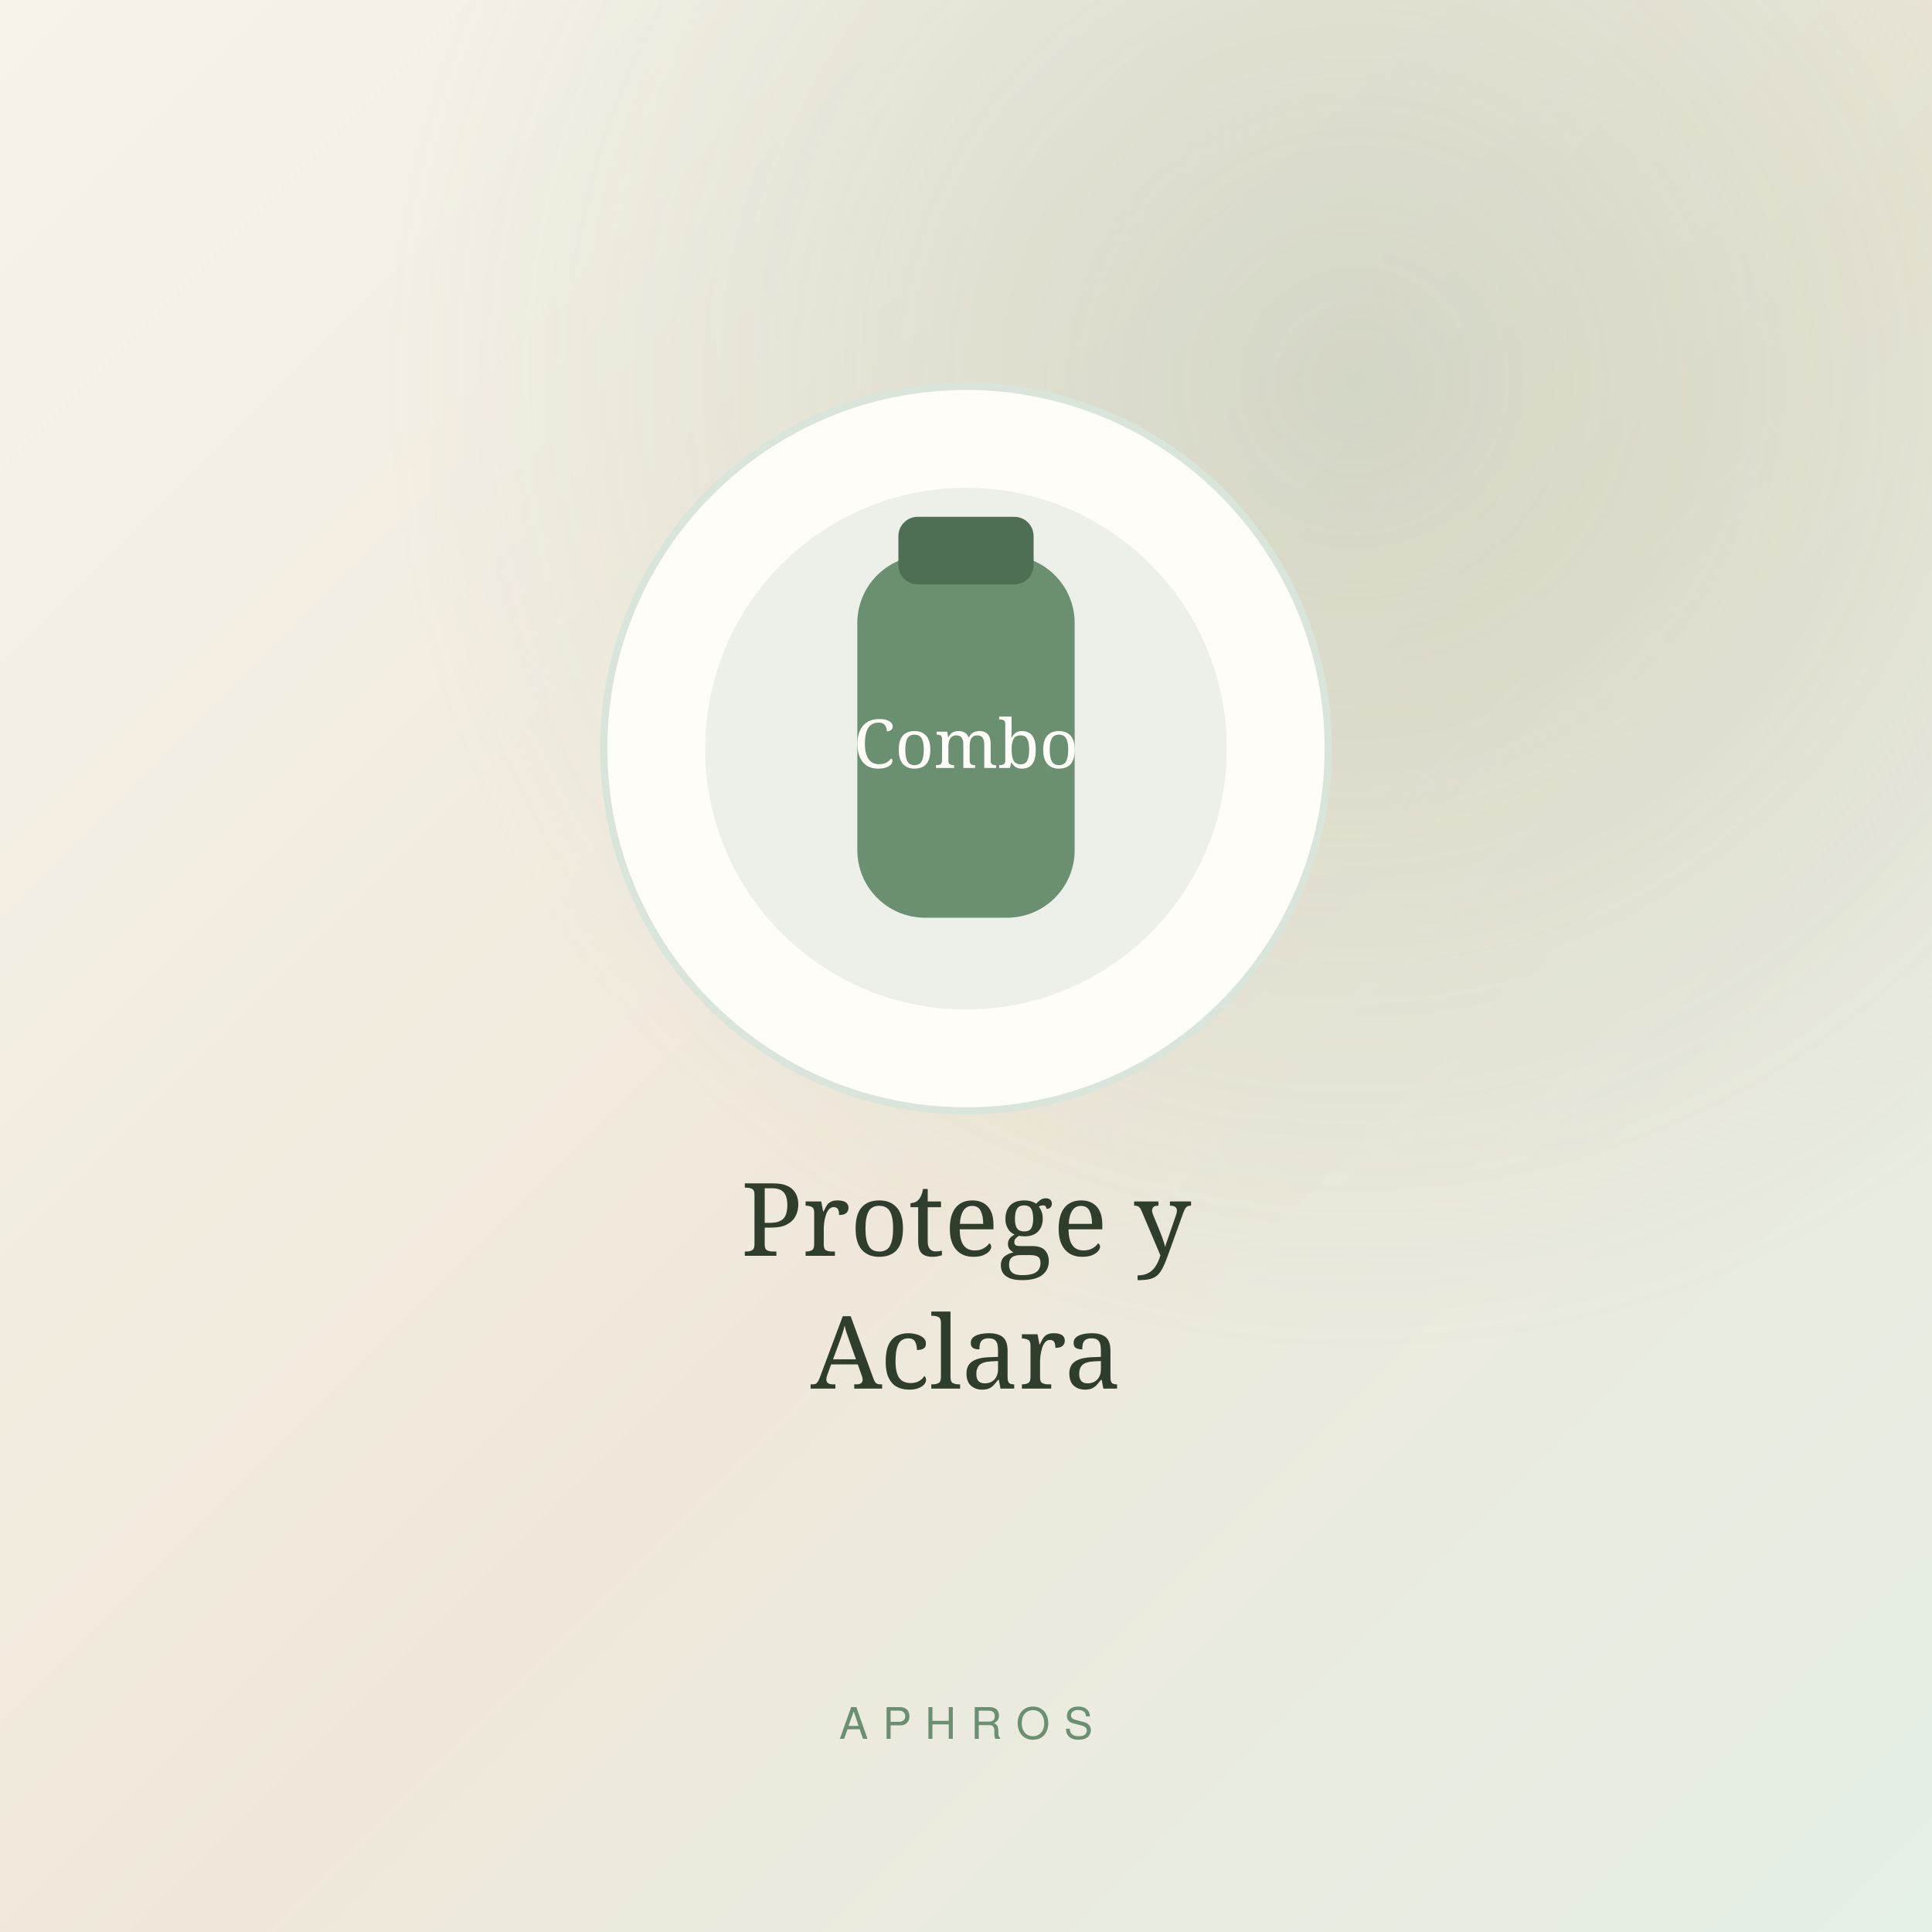
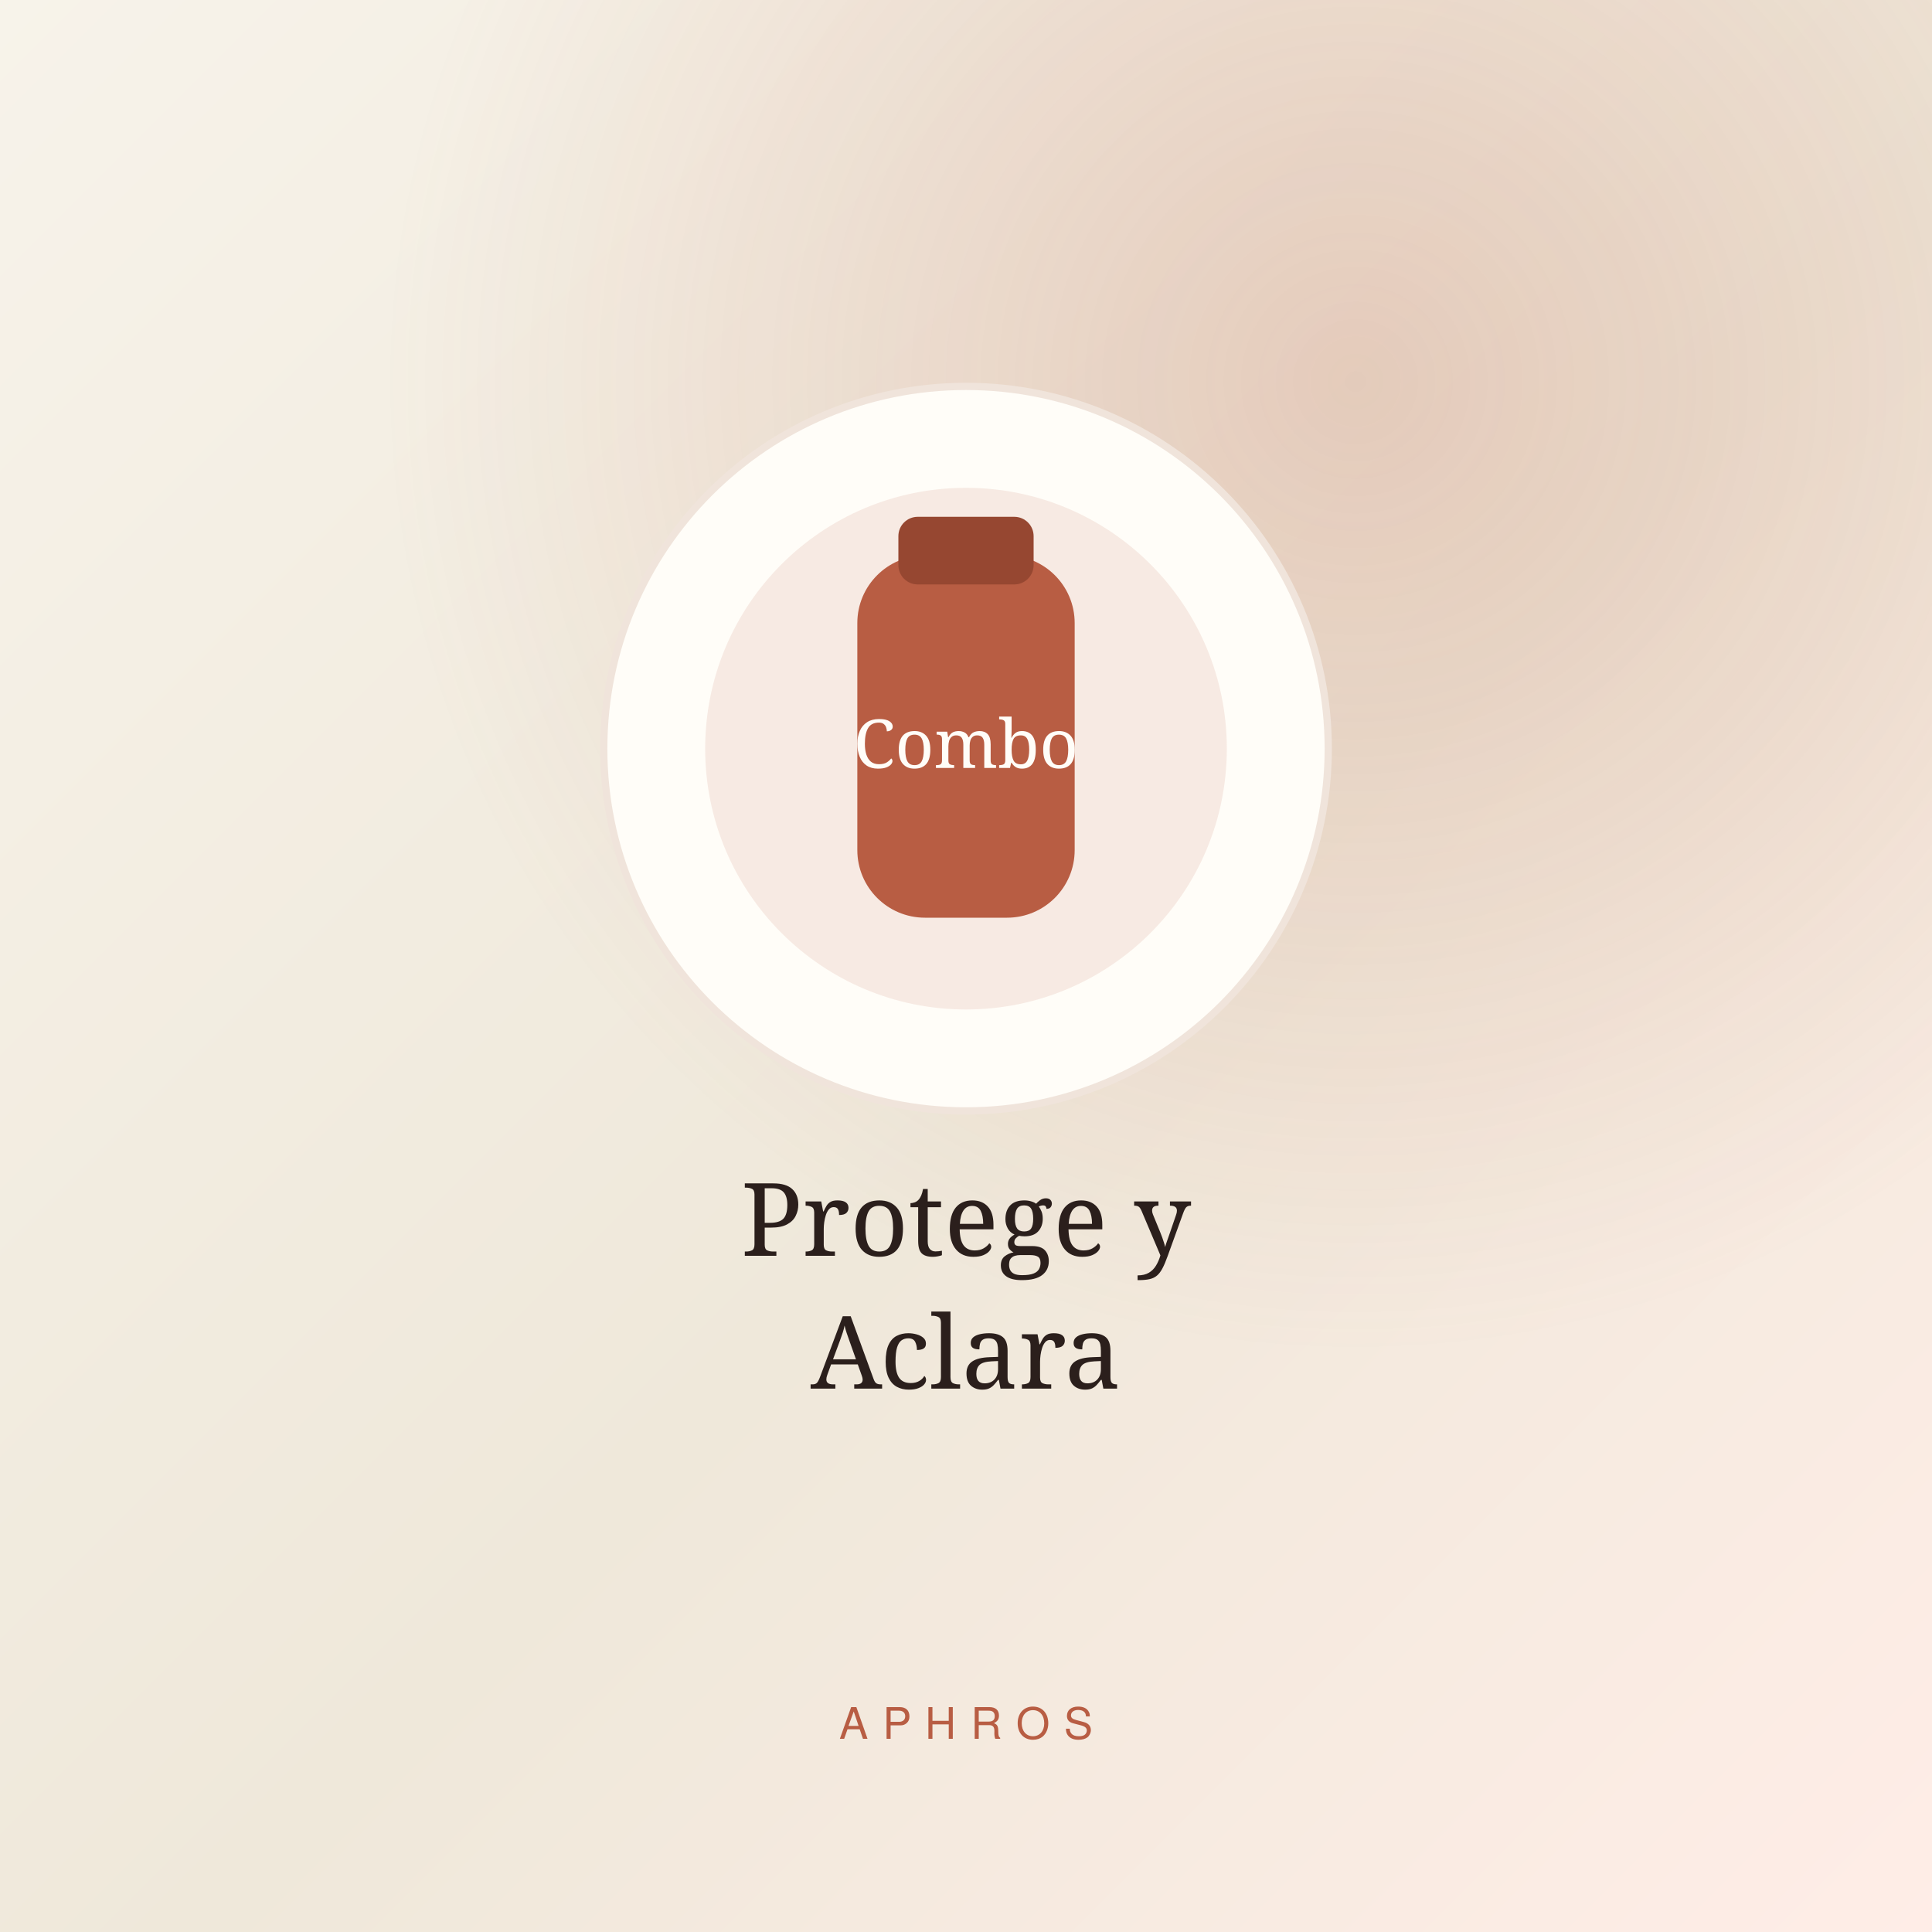
<svg xmlns="http://www.w3.org/2000/svg" width="800" height="800" viewBox="0 0 800 800" role="img" aria-label="Protege y Aclara">
  <defs>
    <linearGradient id="bg" x1="0" y1="0" x2="1" y2="1">
      <stop offset="0%" stop-color="#f7f3ea" />
      <stop offset="55%" stop-color="#efe8da" />
-       <stop offset="100%" stop-color="#e4efe6" />
+       <stop offset="100%" stop-color="#ffede7" />
    </linearGradient>
    <radialGradient id="glow" cx="70%" cy="20%" r="50%">
-       <stop offset="0%" stop-color="#6b8f71" stop-opacity="0.22" />
-       <stop offset="100%" stop-color="#6b8f71" stop-opacity="0" />
+       <stop offset="0%" stop-color="#b85d43" stop-opacity="0.22" />
+       <stop offset="100%" stop-color="#b85d43" stop-opacity="0" />
    </radialGradient>
  </defs>
  <rect width="800" height="800" fill="url(#bg)" />
  <rect width="800" height="800" fill="url(#glow)" />
-   <circle cx="400" cy="310" r="150" fill="#fffdf8" stroke="#d9e5da" stroke-width="3" />
-   <circle cx="400" cy="310" r="108" fill="#6b8f71" fill-opacity="0.12" />
-   <rect x="355" y="230" width="90" height="150" rx="28" fill="#6b8f71" />
-   <rect x="372" y="214" width="56" height="28" rx="8" fill="#4f6f55" />
+   <circle cx="400" cy="310" r="150" fill="#fffdf8" stroke="#f0e4db" stroke-width="3" />
+   <circle cx="400" cy="310" r="108" fill="#b85d43" fill-opacity="0.12" />
+   <rect x="355" y="230" width="90" height="150" rx="28" fill="#b85d43" />
+   <rect x="372" y="214" width="56" height="28" rx="8" fill="#964731" />
  <text x="400" y="318" text-anchor="middle" font-family="Georgia, serif" font-size="28" fill="#fffdf8">Combo</text>
-   <text x="400" y="520" text-anchor="middle" font-family="Georgia, serif" font-size="42" fill="#2f3d2c">Protege y</text>
-   <text x="400" y="575" text-anchor="middle" font-family="Georgia, serif" font-size="42" fill="#2f3d2c">Aclara</text>
-   <text x="400" y="720" text-anchor="middle" font-family="Helvetica, Arial, sans-serif" font-size="18" letter-spacing="6" fill="#6b8f71">APHROS</text>
+   <text x="400" y="520" text-anchor="middle" font-family="Georgia, serif" font-size="42" fill="#2b1f1c">Protege y</text>
+   <text x="400" y="575" text-anchor="middle" font-family="Georgia, serif" font-size="42" fill="#2b1f1c">Aclara</text>
+   <text x="400" y="720" text-anchor="middle" font-family="Helvetica, Arial, sans-serif" font-size="18" letter-spacing="6" fill="#b85d43">APHROS</text>
</svg>
